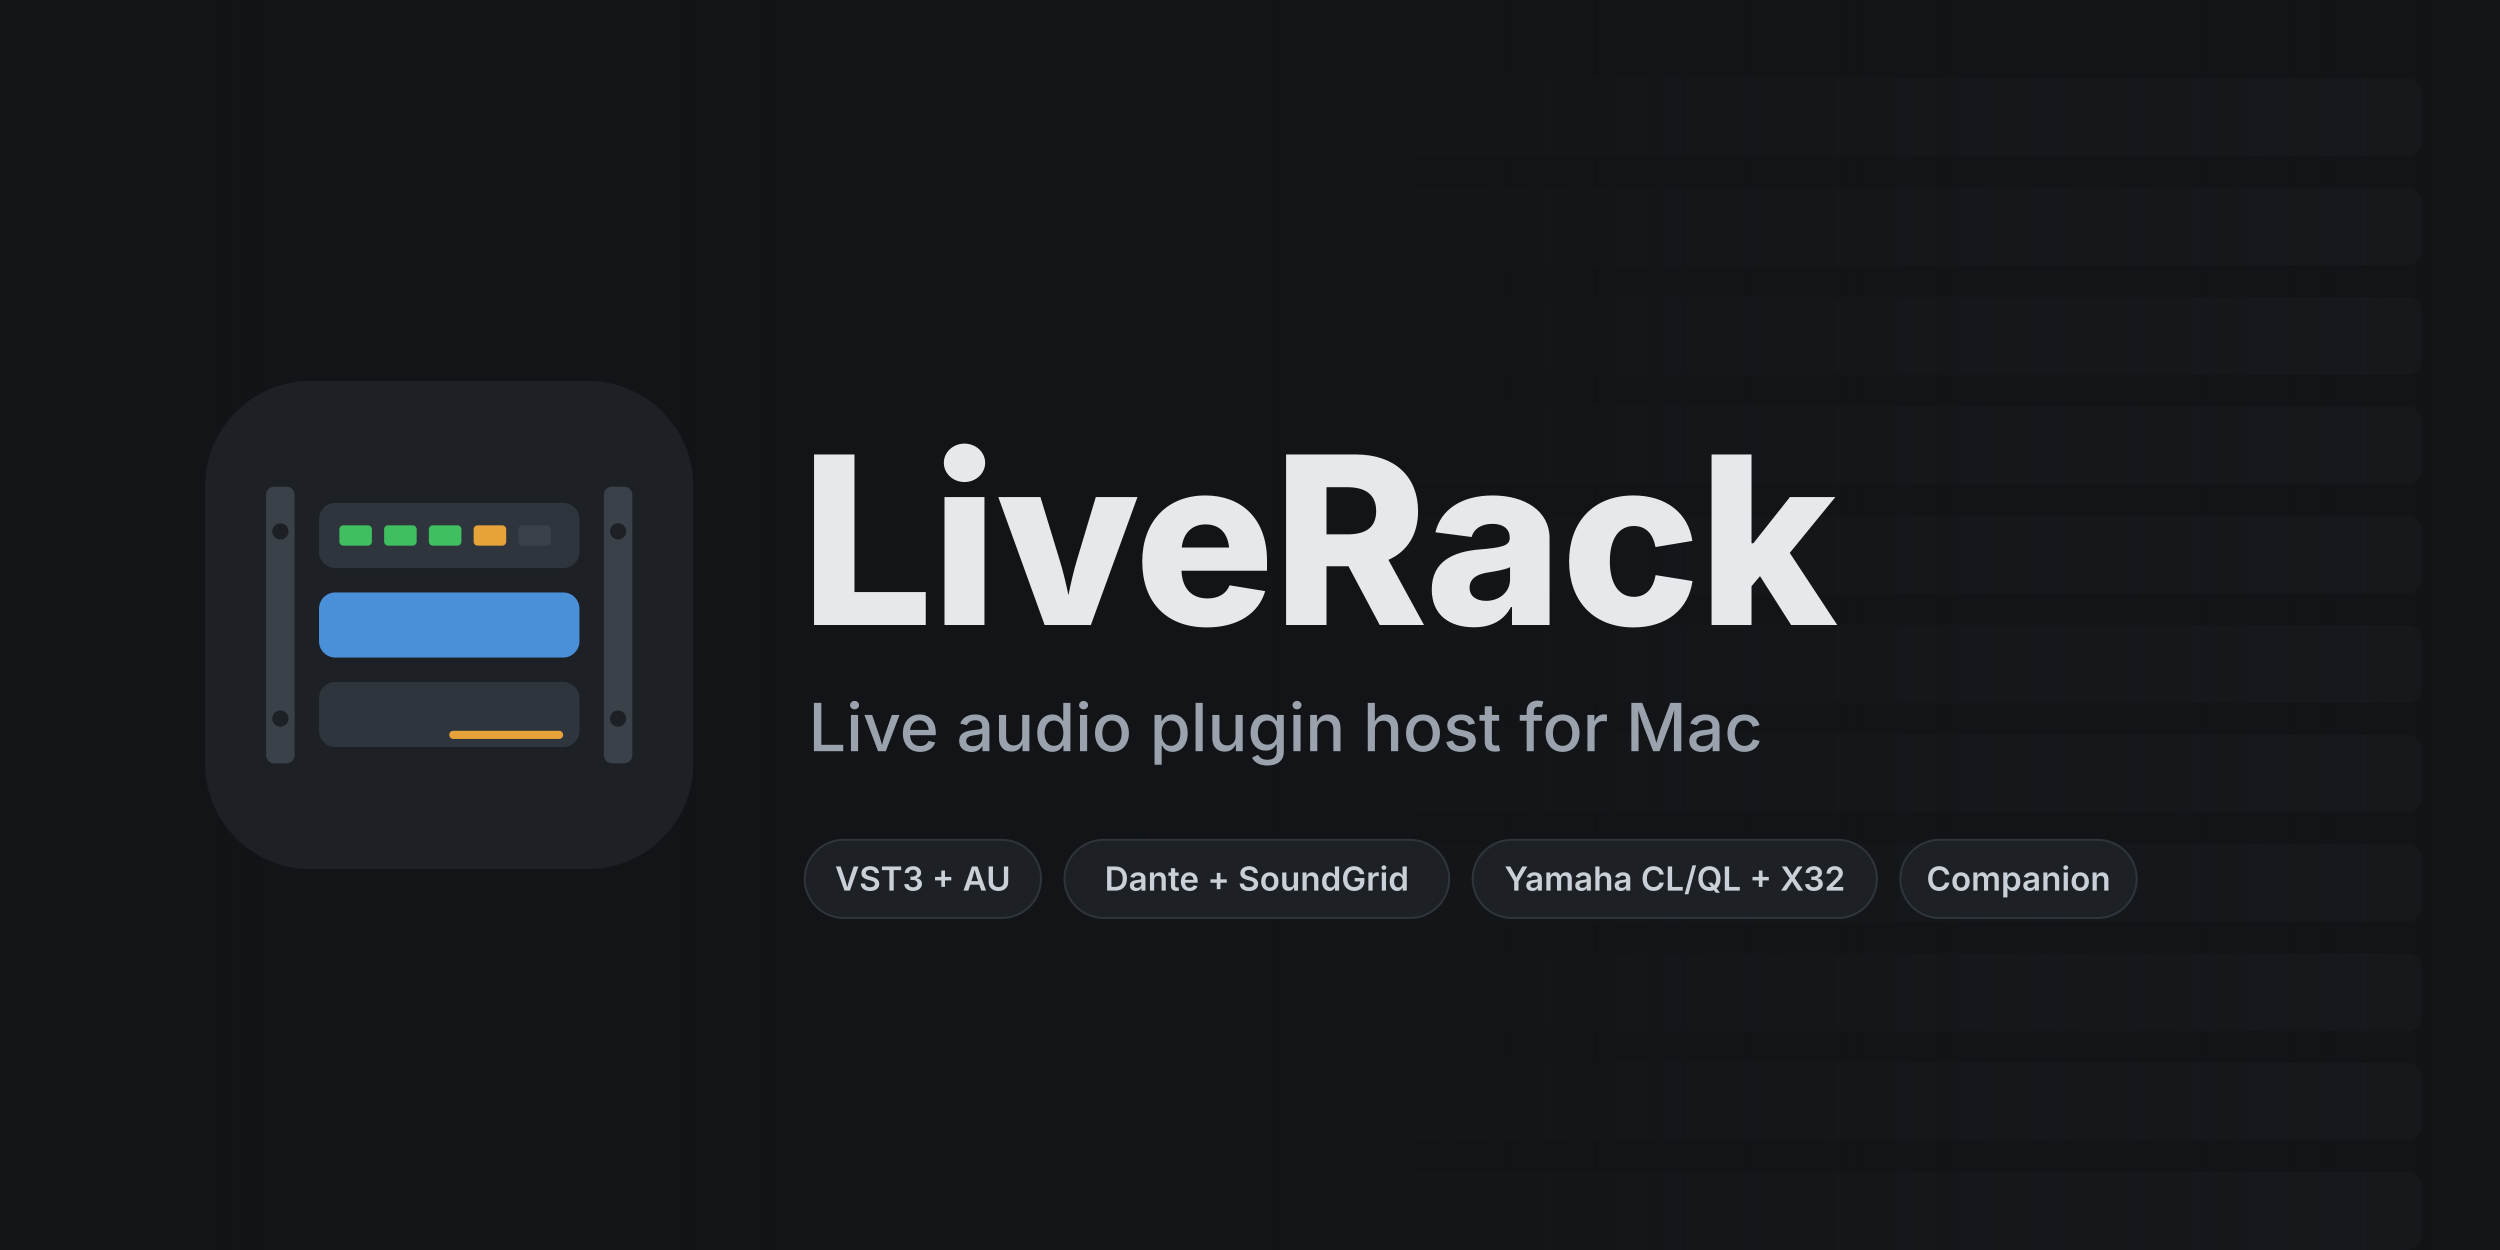
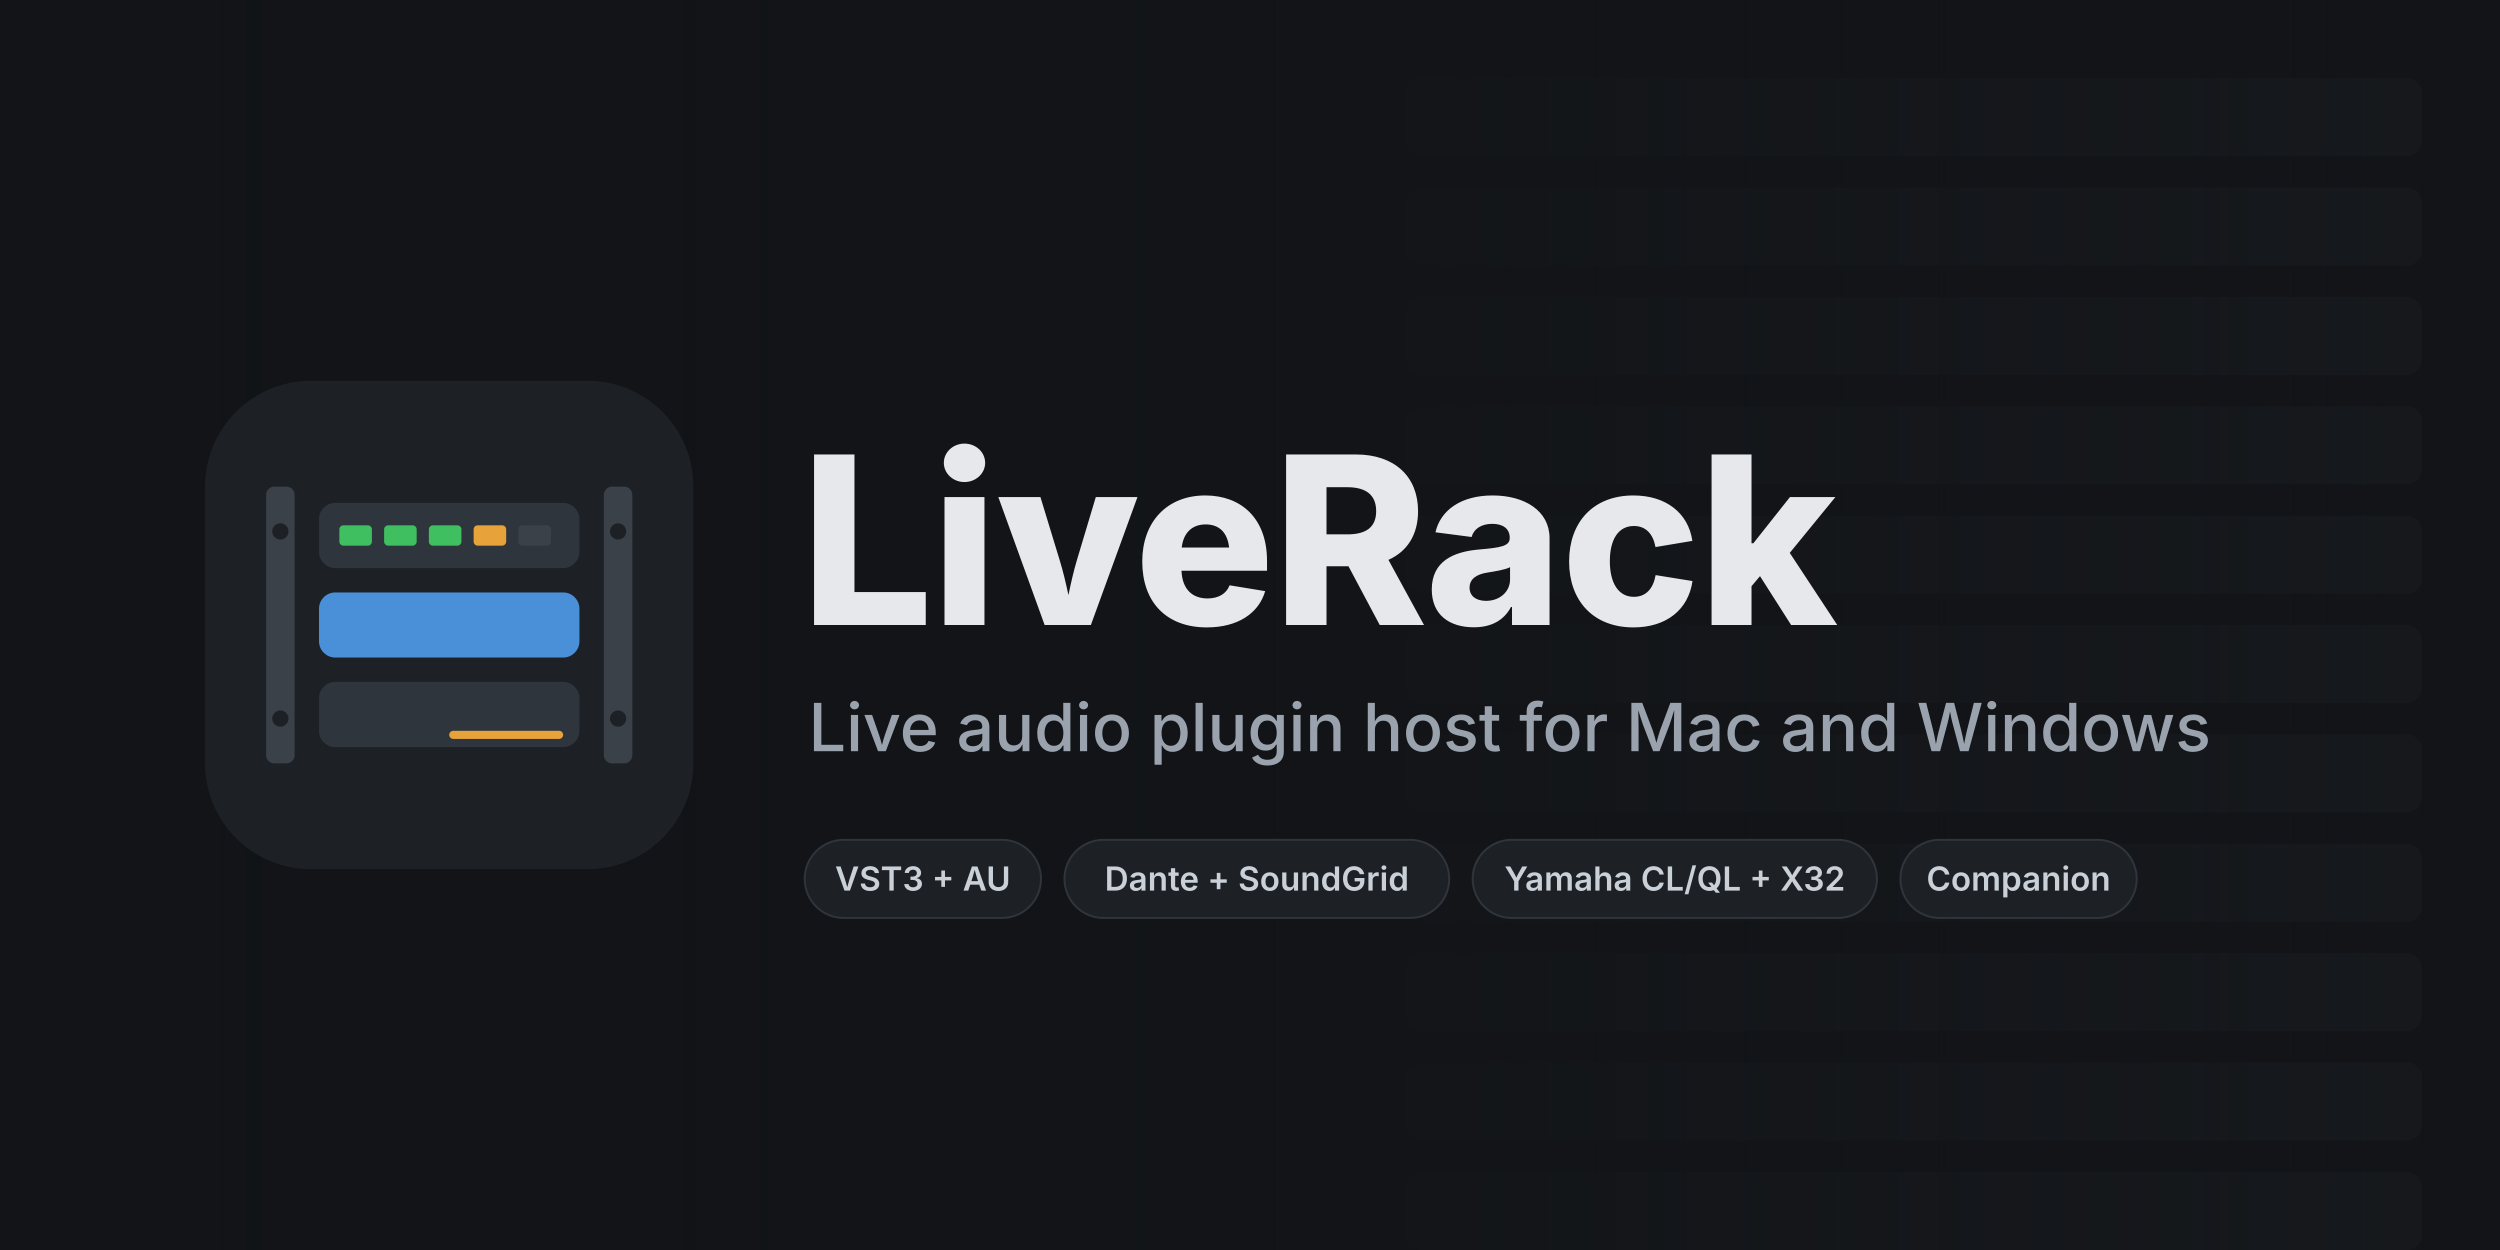
<svg xmlns="http://www.w3.org/2000/svg" width="1280" height="640" viewBox="0 0 1280 640">
  <defs>
    <linearGradient id="fade" x1="0" x2="1">
      <stop offset="0" stop-color="#121417" />
      <stop offset="0.55" stop-color="#121417" stop-opacity="0.85" />
      <stop offset="1" stop-color="#121417" stop-opacity="0.2" />
    </linearGradient>
  </defs>
  <rect width="1280" height="640" fill="#121417" />
  <rect x="720" y="40" width="520" height="40" rx="8" fill="#171a1e" />
  <rect x="720" y="96" width="520" height="40" rx="8" fill="#171a1e" />
  <rect x="720" y="152" width="520" height="40" rx="8" fill="#171a1e" />
  <rect x="720" y="208" width="520" height="40" rx="8" fill="#171a1e" />
  <rect x="720" y="264" width="520" height="40" rx="8" fill="#171a1e" />
  <rect x="720" y="320" width="520" height="40" rx="8" fill="#171a1e" />
  <rect x="720" y="376" width="520" height="40" rx="8" fill="#171a1e" />
  <rect x="720" y="432" width="520" height="40" rx="8" fill="#171a1e" />
  <rect x="720" y="488" width="520" height="40" rx="8" fill="#171a1e" />
  <rect x="720" y="544" width="520" height="40" rx="8" fill="#171a1e" />
  <rect x="720" y="600" width="520" height="40" rx="8" fill="#171a1e" />
  <rect width="1280" height="640" fill="url(#fade)" />
  <svg x="80" y="170" width="300" height="300" viewBox="-24 -24 288 288">
    <rect width="240" height="240" rx="52" fill="#1d2126" />
    <rect x="30" y="52" width="14" height="136" rx="4" fill="#3a4149" />
    <rect x="196" y="52" width="14" height="136" rx="4" fill="#3a4149" />
    <circle cx="37" cy="74" r="4" fill="#1d2126" />
    <circle cx="37" cy="166" r="4" fill="#1d2126" />
    <circle cx="203" cy="74" r="4" fill="#1d2126" />
    <circle cx="203" cy="166" r="4" fill="#1d2126" />
    <rect x="56" y="60" width="128" height="32" rx="8" fill="#2f353c" />
    <rect x="66" y="71" width="16" height="10" rx="2" fill="#3fbf5f" />
    <rect x="88" y="71" width="16" height="10" rx="2" fill="#3fbf5f" />
    <rect x="110" y="71" width="16" height="10" rx="2" fill="#3fbf5f" />
    <rect x="132" y="71" width="16" height="10" rx="2" fill="#e8a23a" />
    <rect x="154" y="71" width="16" height="10" rx="2" fill="#3a4149" />
    <rect x="56" y="104" width="128" height="32" rx="8" fill="#4a90d9" />
    <rect x="56" y="148" width="128" height="32" rx="8" fill="#2f353c" />
    <rect x="120" y="172" width="56" height="4" rx="2" fill="#e8a23a" />
  </svg>
  <text x="410" y="320" font-family="Inter" font-weight="800" font-size="120" fill="#e6e8eb" letter-spacing="-1">LiveRack</text>
-   <text x="414" y="384.6" font-family="Inter" font-weight="500" font-size="34" fill="#9aa3ad">Live audio plugin host for Mac</text>
+   <text x="414" y="384.6" font-family="Inter" font-weight="500" font-size="34" fill="#9aa3ad">Live audio plugin host for Mac and Windows</text>
  <rect x="412" y="430" width="121" height="40" rx="20.0" fill="#1d2126" stroke="#2f353c" />
  <text x="472.5" y="456.0" text-anchor="middle" font-family="Inter" font-weight="600" font-size="17" fill="#c9d0d7">VST3 + AU</text>
  <rect x="545" y="430" width="197" height="40" rx="20.0" fill="#1d2126" stroke="#2f353c" />
  <text x="643.5" y="456.0" text-anchor="middle" font-family="Inter" font-weight="600" font-size="17" fill="#c9d0d7">Dante + SoundGrid</text>
  <rect x="754" y="430" width="207" height="40" rx="20.0" fill="#1d2126" stroke="#2f353c" />
  <text x="857.5" y="456.0" text-anchor="middle" font-family="Inter" font-weight="600" font-size="17" fill="#c9d0d7">Yamaha CL/QL + X32</text>
  <rect x="973" y="430" width="121" height="40" rx="20.0" fill="#1d2126" stroke="#2f353c" />
  <text x="1033.5" y="456.0" text-anchor="middle" font-family="Inter" font-weight="600" font-size="17" fill="#c9d0d7">Companion</text>
</svg>
